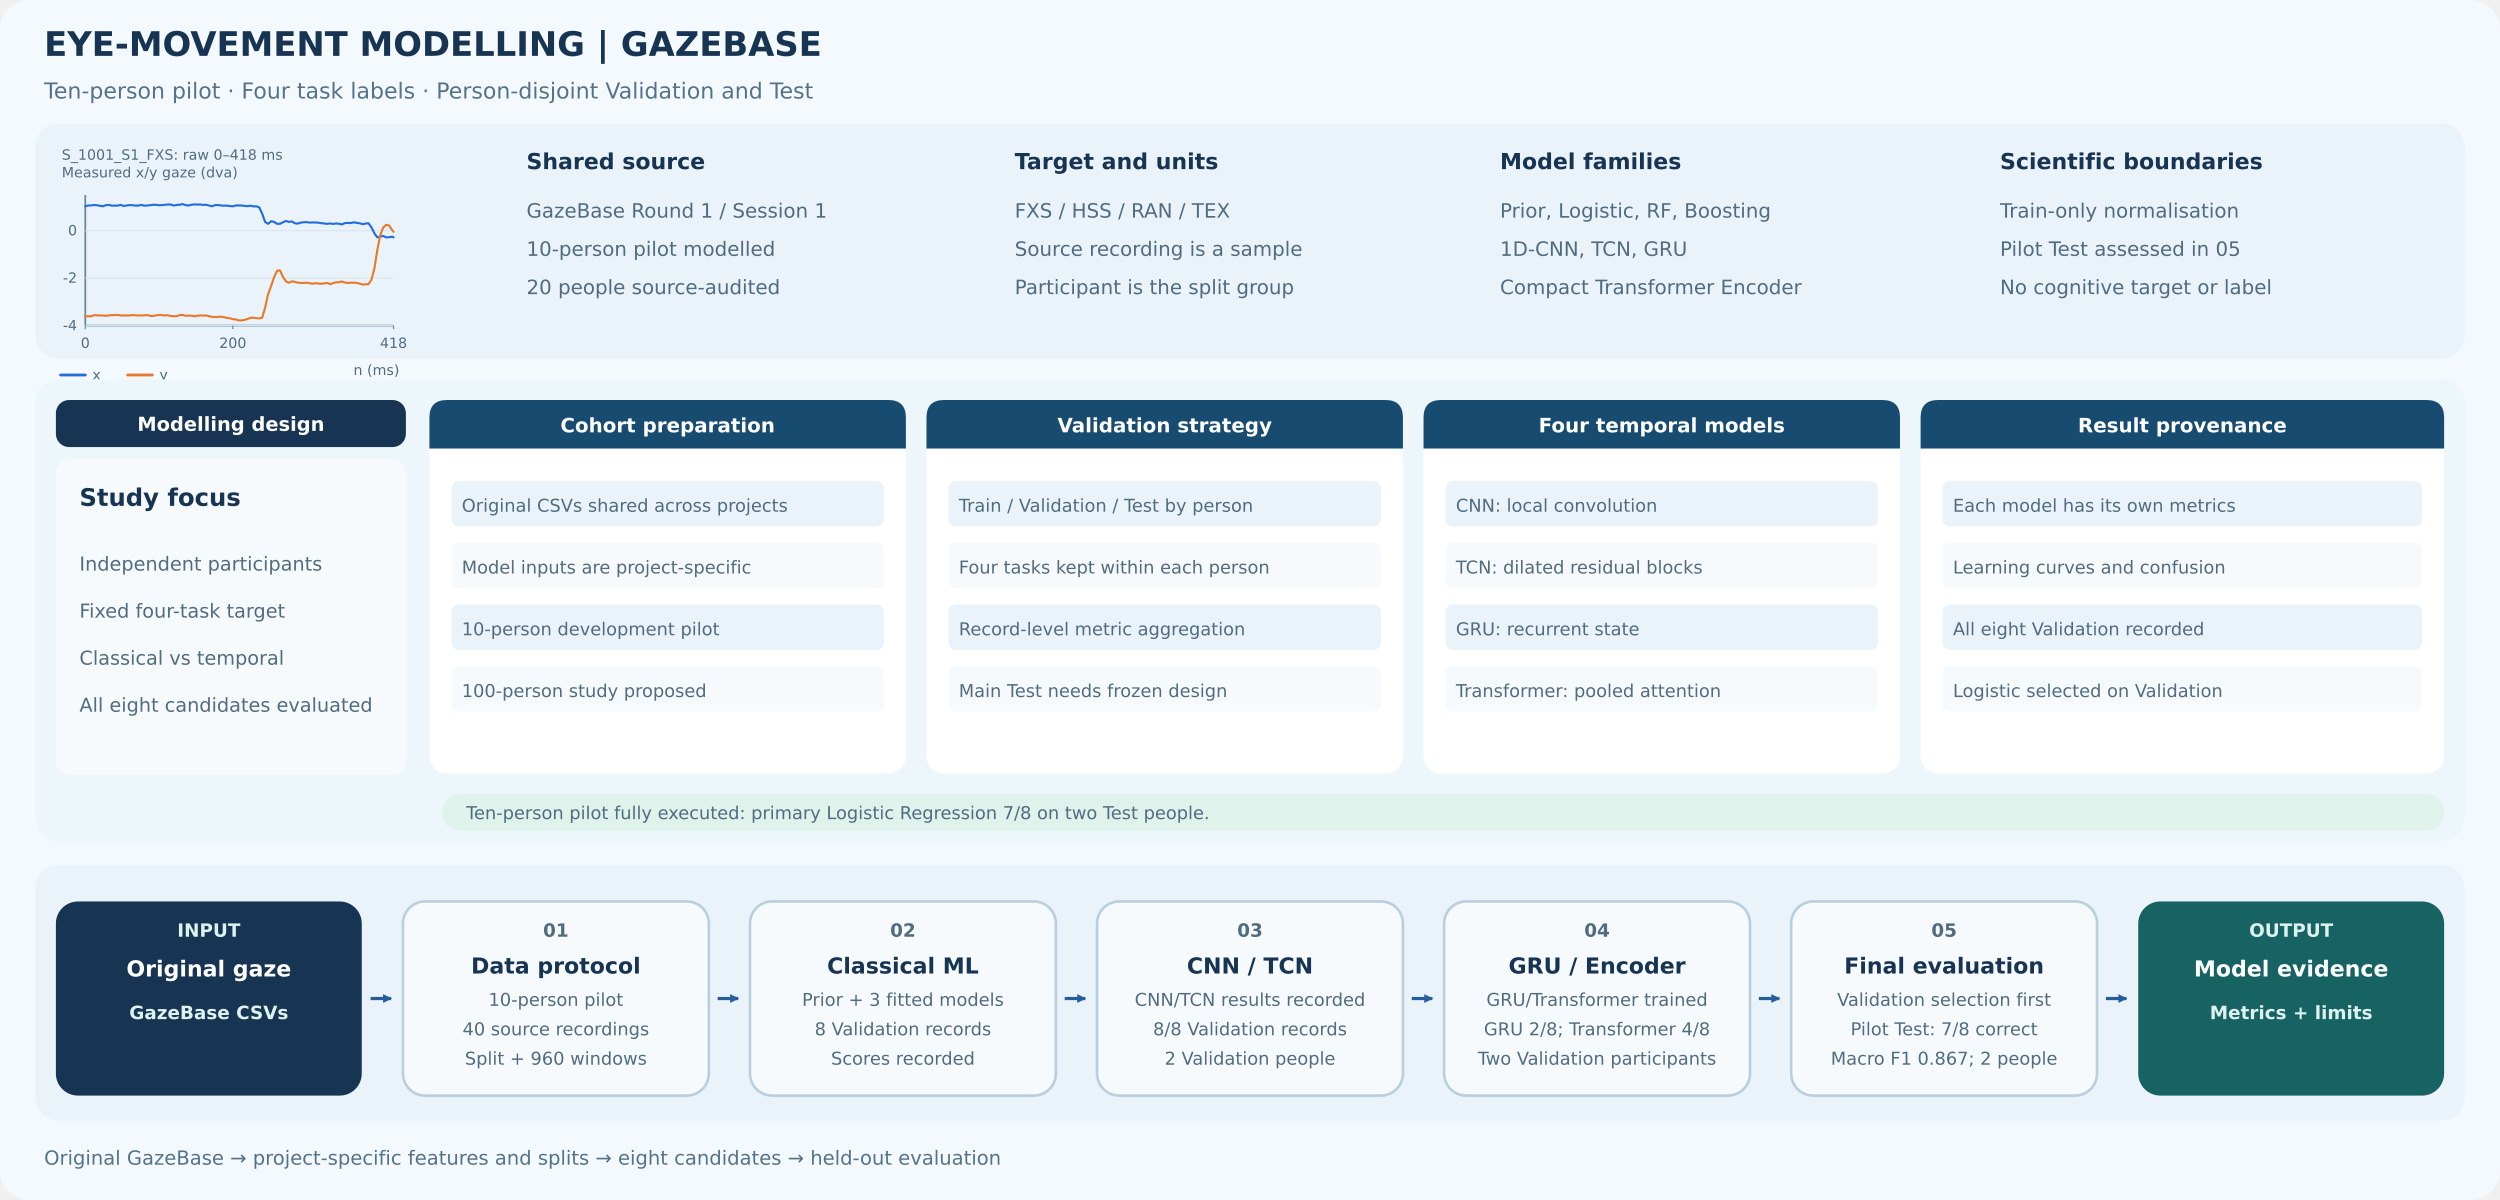
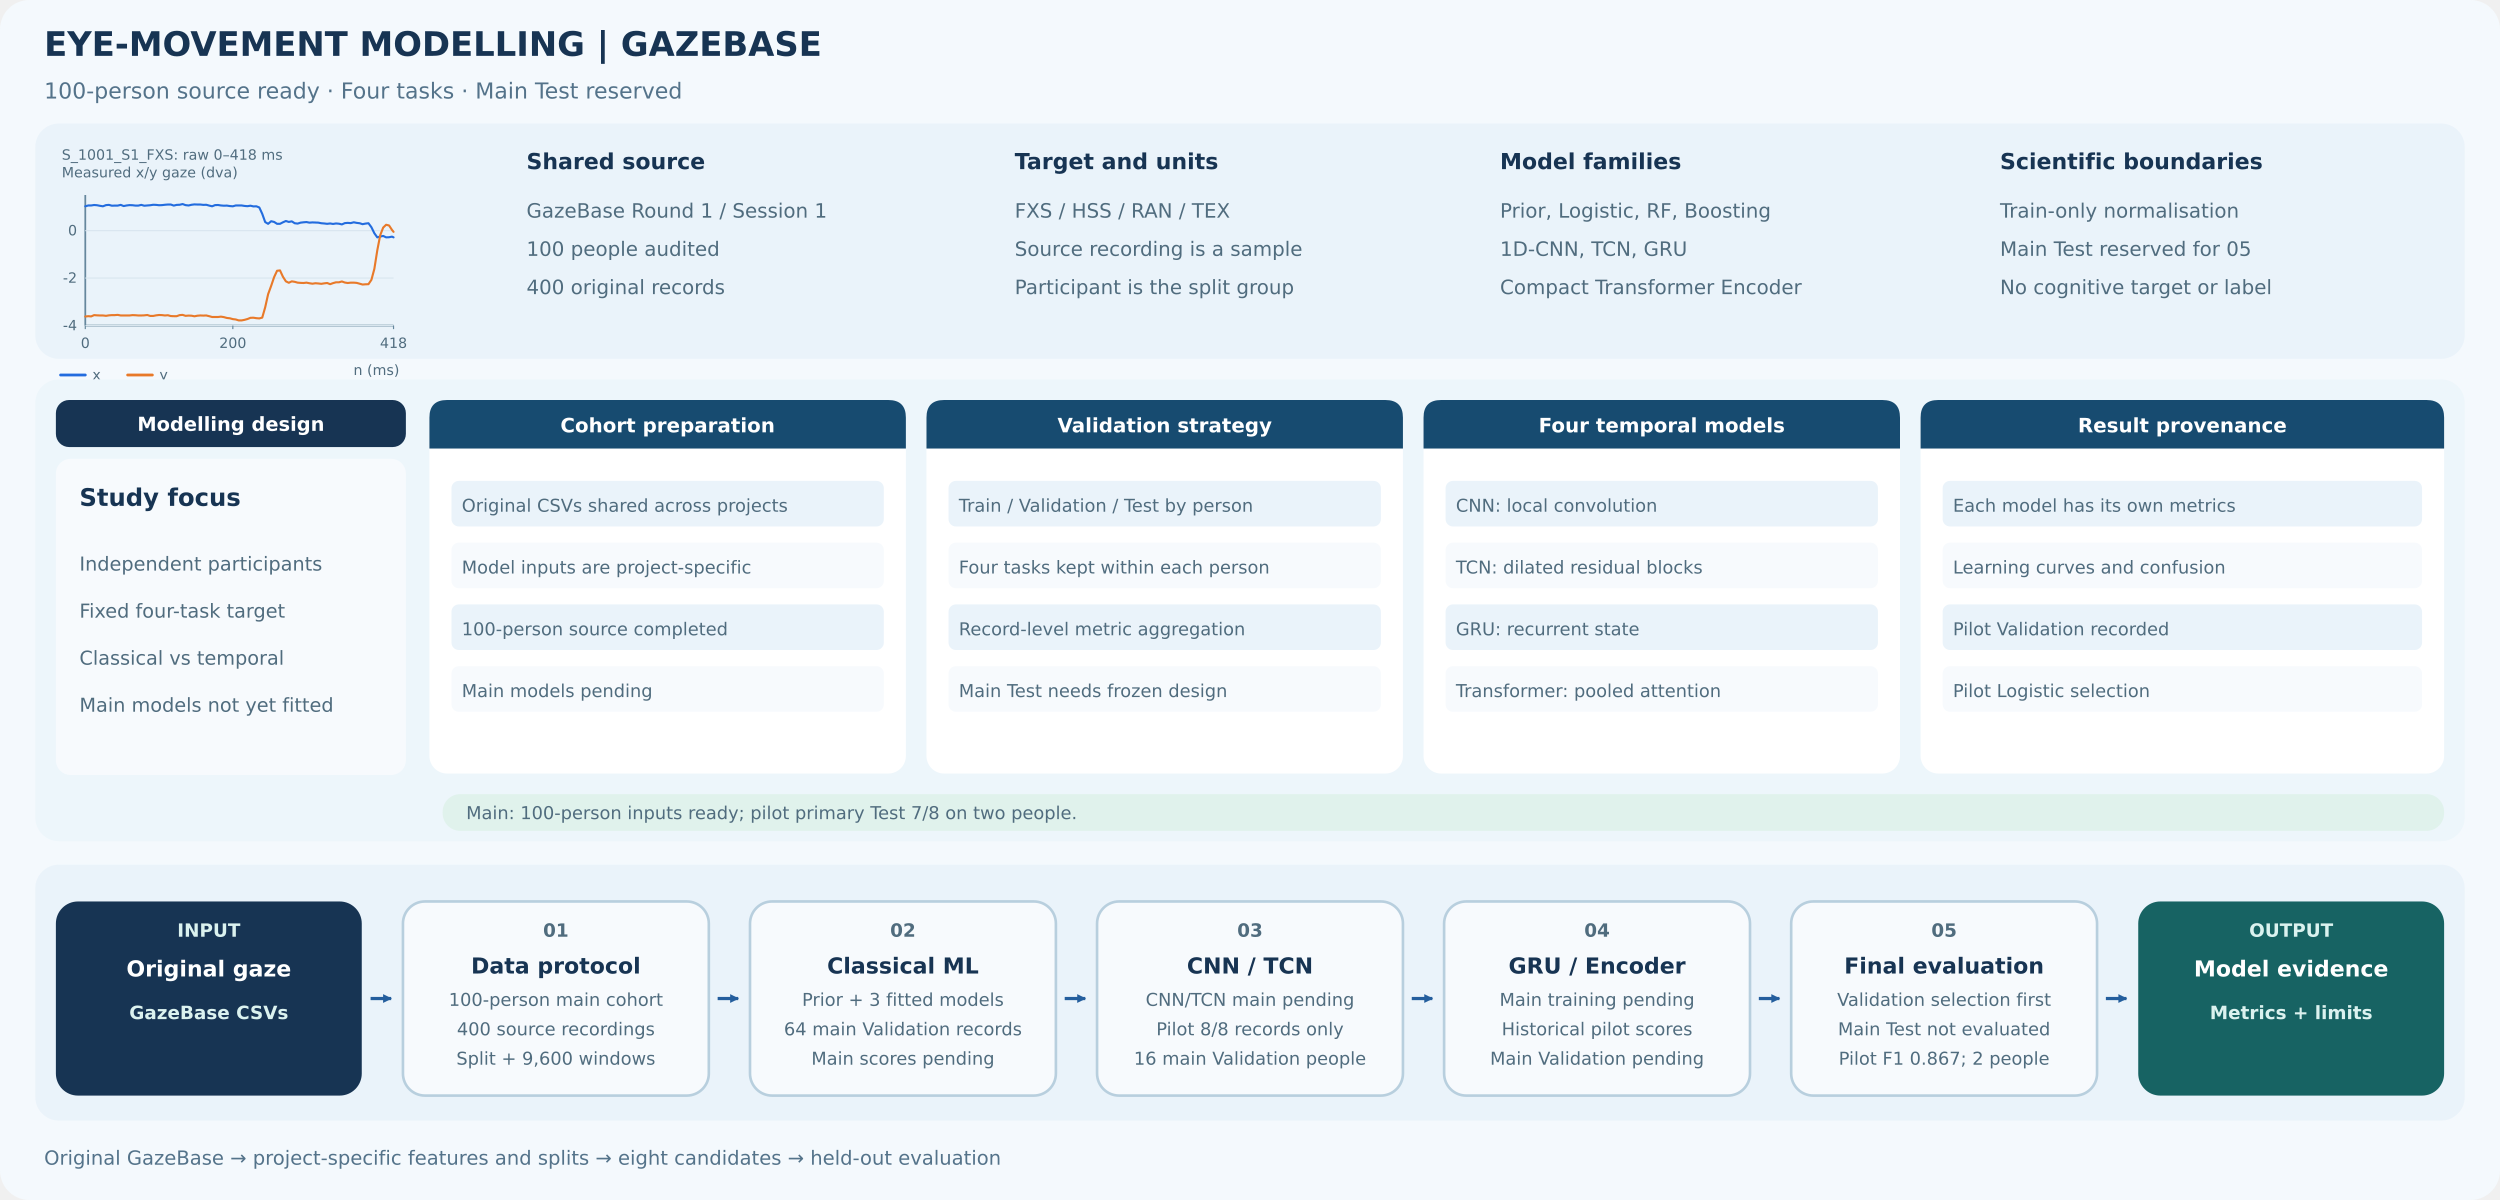
<svg xmlns="http://www.w3.org/2000/svg" width="1700" height="816" viewBox="0 0 1700 816" role="img" aria-labelledby="svg-title svg-desc">
  <defs>
    <style>
.title{font:700 23px DejaVu Sans,Arial,sans-serif;fill:#173453}.subtitle{font:400 15px DejaVu Sans,Arial,sans-serif;fill:#54738A}.sourceheading{font:700 11.5px DejaVu Sans,Arial,sans-serif;fill:#53738A}.sourcebody{font:400 13px DejaVu Sans,Arial,sans-serif;fill:#173453}.ctxhead{font:700 15px DejaVu Sans,Arial,sans-serif;fill:#173453}.ctxbody{font:400 13.5px DejaVu Sans,Arial,sans-serif;fill:#506C7E}.focushead{font:700 16.5px DejaVu Sans,Arial,sans-serif;fill:#173453}.focusbody{font:400 13.1px DejaVu Sans,Arial,sans-serif;fill:#506C7E}.sectionlabel{font:700 13.2px DejaVu Sans,Arial,sans-serif;fill:white}.panelhead{font:700 13.5px DejaVu Sans,Arial,sans-serif;fill:white}.panelbody{font:400 12.1px DejaVu Sans,Arial,sans-serif;fill:#506C7E}.nodeid{font:700 12.5px DejaVu Sans,Arial,sans-serif;fill:#506C7E}.nodetitle{font:700 15px DejaVu Sans,Arial,sans-serif;fill:#173453}.nodedesc{font:400 12.1px DejaVu Sans,Arial,sans-serif;fill:#506C7E}.endnodeid{font:700 12.5px DejaVu Sans,Arial,sans-serif;fill:#DBF2EF}.endnodetitle{font:700 15px DejaVu Sans,Arial,sans-serif;fill:white}.footer{font:400 13.3px DejaVu Sans,Arial,sans-serif;fill:#54738A}.overview-id{font:700 11.3px DejaVu Sans,Arial,sans-serif;fill:#506C7E}.overview-title{font:700 12.9px DejaVu Sans,Arial,sans-serif;fill:#173453}.overview-body{font:400 10.9px DejaVu Sans,Arial,sans-serif;fill:#506C7E}.overview-terminal-id{font:700 11.3px DejaVu Sans,Arial,sans-serif;fill:#DBF2EF}.overview-terminal-title{font:700 12.9px DejaVu Sans,Arial,sans-serif;fill:#FFFFFF}.overview-terminal-body{font:400 10.9px DejaVu Sans,Arial,sans-serif;fill:#DBF2EF}</style>
    <marker id="arr" markerWidth="6" markerHeight="6" refX="5.5" refY="3" orient="auto" markerUnits="userSpaceOnUse">
      <path d="M0 0 L6 3 L0 6 Z" fill="#245E9D" />
    </marker>
  </defs>
  <rect x="0" y="0" width="1700" height="816" rx="20" fill="#F4F9FD" stroke="none" stroke-width="1" />
  <g id="band-0-header">
    <text x="30" y="38" class="title">EYE-MOVEMENT MODELLING | GAZEBASE</text>
-     <text x="30" y="67" class="subtitle">Ten-person pilot · Four task labels · Person-disjoint Validation and Test</text>
+     <text x="30" y="67" class="subtitle">100-person source ready · Four tasks · Main Test reserved</text>
  </g>
  <g id="band-1-context">
    <rect x="24" y="84" width="1652" height="160" rx="16" fill="#EAF3FA" stroke-width="2" />
    <g id="source-record" aria-label="Measured horizontal and vertical gaze excerpt from original GazeBase record S_1001_S1_FXS" transform="translate(-204.4 -153) scale(0.8)">
      <text x="308" y="327" class="panelbody">S_1001_S1_FXS: raw 0–418 ms</text>
      <text x="308" y="342" class="panelbody">Measured x/y gaze (dva)</text>
      <line x1="328" y1="357" x2="328" y2="468" stroke="#66879D" stroke-width="1.5" />
      <line x1="328" y1="468" x2="590" y2="468" stroke="#66879D" stroke-width="1.5" />
      <line x1="328" y1="468" x2="590" y2="468" stroke="#D9E6EF" stroke-width="1" />
      <text x="321" y="472" class="panelbody" text-anchor="end">-4</text>
      <line x1="328" y1="427.6" x2="590" y2="427.6" stroke="#D9E6EF" stroke-width="1" />
      <text x="321" y="431.6" class="panelbody" text-anchor="end">-2</text>
      <line x1="328" y1="387.3" x2="590" y2="387.3" stroke="#D9E6EF" stroke-width="1" />
      <text x="321" y="391.3" class="panelbody" text-anchor="end">0</text>
      <line x1="328" y1="468" x2="328" y2="471" stroke="#66879D" stroke-width="1" />
      <text x="328" y="487" class="panelbody" text-anchor="middle">0</text>
      <line x1="453.4" y1="468" x2="453.4" y2="471" stroke="#66879D" stroke-width="1" />
      <text x="453.4" y="487" class="panelbody" text-anchor="middle">200</text>
      <line x1="590" y1="468" x2="590" y2="471" stroke="#66879D" stroke-width="1" />
      <text x="590" y="487" class="panelbody" text-anchor="middle">418</text>
      <path d="M328.0 366.6 L330.5 365.9 L333.0 365.9 L335.5 365.5 L338.0 365.7 L340.5 366.2 L343.0 366.6 L345.6 365.6 L348.1 365.4 L350.6 366.1 L353.1 366.0 L355.6 366.0 L358.1 365.4 L360.6 366.4 L363.1 365.9 L365.6 365.6 L368.1 365.7 L370.6 366.0 L373.1 366.0 L375.6 365.4 L378.1 366.1 L380.7 365.9 L383.2 365.7 L385.7 365.3 L388.2 365.4 L390.7 365.7 L393.2 365.6 L395.7 365.3 L398.2 365.1 L400.7 365.1 L403.2 366.0 L405.7 365.4 L408.2 365.3 L410.7 364.7 L413.2 365.6 L415.8 365.9 L418.3 365.3 L420.8 365.0 L423.3 365.1 L425.8 365.1 L428.3 365.4 L430.8 365.3 L433.3 366.0 L435.8 366.6 L438.3 365.6 L440.8 365.5 L443.3 365.9 L445.8 366.1 L448.3 366.0 L450.9 366.4 L453.4 366.6 L455.9 365.9 L458.4 365.9 L460.9 365.9 L463.4 366.3 L465.9 366.5 L468.4 366.1 L470.9 366.7 L473.4 366.6 L475.9 367.6 L478.4 373.0 L480.9 380.0 L483.4 381.5 L486.0 379.3 L488.5 379.9 L491.0 381.5 L493.5 381.5 L496.0 380.2 L498.5 379.1 L501.0 379.9 L503.5 379.4 L506.0 381.0 L508.5 381.3 L511.0 380.5 L513.5 380.2 L516.0 380.0 L518.5 380.5 L521.1 380.3 L523.6 380.4 L526.1 380.5 L528.6 381.0 L531.1 381.2 L533.6 381.5 L536.1 381.2 L538.6 381.6 L541.1 381.2 L543.6 381.4 L546.1 382.0 L548.6 380.9 L551.1 380.7 L553.6 380.9 L556.2 380.2 L558.7 380.7 L561.2 381.0 L563.7 381.8 L566.2 381.3 L568.7 381.0 L571.2 384.4 L573.7 389.5 L576.2 393.0 L578.7 392.3 L581.2 391.8 L583.7 393.0 L586.2 392.9 L588.7 392.4 L590.0 393.0" fill="none" stroke="#236CDE" stroke-width="1.8" stroke-linecap="round" stroke-linejoin="round" />
      <path d="M328.0 460.3 L330.5 460.0 L333.0 460.2 L335.5 459.1 L338.0 459.3 L340.5 459.4 L343.0 459.4 L345.6 459.7 L348.1 459.3 L350.6 459.1 L353.1 459.1 L355.6 458.9 L358.1 459.4 L360.6 459.4 L363.1 459.4 L365.6 459.4 L368.1 459.1 L370.6 459.2 L373.1 459.4 L375.6 459.4 L378.1 459.3 L380.7 459.0 L383.2 459.8 L385.7 459.8 L388.2 459.3 L390.7 459.0 L393.2 459.1 L395.7 459.4 L398.2 459.2 L400.7 459.9 L403.2 460.0 L405.7 460.0 L408.2 459.1 L410.7 458.9 L413.2 459.7 L415.8 459.5 L418.3 459.6 L420.8 460.1 L423.3 459.6 L425.8 459.4 L428.3 459.5 L430.8 459.4 L433.3 460.0 L435.8 460.7 L438.3 460.7 L440.8 460.7 L443.3 460.4 L445.8 460.8 L448.3 461.5 L450.9 461.8 L453.4 462.5 L455.9 462.8 L458.4 463.6 L460.9 463.6 L463.4 463.1 L465.9 462.4 L468.4 461.4 L470.9 461.3 L473.4 461.7 L475.9 461.9 L478.4 461.2 L480.9 452.5 L483.4 441.3 L486.0 434.2 L488.5 426.8 L491.0 421.4 L493.5 421.1 L496.0 426.5 L498.5 430.4 L501.0 431.6 L503.5 430.4 L506.0 430.8 L508.5 431.5 L511.0 431.7 L513.5 431.8 L516.0 431.5 L518.5 432.0 L521.1 432.4 L523.6 432.0 L526.1 432.2 L528.6 432.5 L531.1 432.1 L533.6 431.8 L536.1 432.8 L538.6 431.9 L541.1 431.2 L543.6 431.2 L546.1 430.5 L548.6 431.4 L551.1 431.8 L553.6 431.5 L556.2 431.5 L558.7 431.7 L561.2 432.4 L563.7 433.1 L566.2 432.9 L568.7 432.8 L571.2 429.1 L573.7 419.8 L576.2 404.0 L578.7 391.1 L581.2 384.7 L583.7 382.3 L586.2 382.9 L588.7 386.7 L590.0 388.3" fill="none" stroke="#E87929" stroke-width="1.8" stroke-linecap="round" stroke-linejoin="round" />
      <path d="M307 510 L328 510" fill="none" stroke="#236CDE" stroke-width="2.4" stroke-linecap="round" stroke-linejoin="round" />
      <text x="334" y="514" class="panelbody">x</text>
      <path d="M364 510 L385 510" fill="none" stroke="#E87929" stroke-width="2.4" stroke-linecap="round" stroke-linejoin="round" />
      <text x="391" y="514" class="panelbody">y</text>
      <text x="595" y="510" class="panelbody" text-anchor="end">n (ms)</text>
    </g>
    <g id="context-1">
      <text x="358" y="115" class="ctxhead">Shared source</text>
      <text x="358" y="148" class="ctxbody">GazeBase Round 1 / Session 1</text>
-       <text x="358" y="174" class="ctxbody">10-person pilot modelled</text>
-       <text x="358" y="200" class="ctxbody">20 people source-audited</text>
+       <text x="358" y="174" class="ctxbody">100 people audited</text>
+       <text x="358" y="200" class="ctxbody">400 original records</text>
    </g>
    <g id="context-2">
      <text x="690" y="115" class="ctxhead">Target and units</text>
      <text x="690" y="148" class="ctxbody">FXS / HSS / RAN / TEX</text>
      <text x="690" y="174" class="ctxbody">Source recording is a sample</text>
      <text x="690" y="200" class="ctxbody">Participant is the split group</text>
    </g>
    <g id="context-3">
      <text x="1020" y="115" class="ctxhead">Model families</text>
      <text x="1020" y="148" class="ctxbody">Prior, Logistic, RF, Boosting</text>
      <text x="1020" y="174" class="ctxbody">1D-CNN, TCN, GRU</text>
      <text x="1020" y="200" class="ctxbody">Compact Transformer Encoder</text>
    </g>
    <g id="context-4">
      <text x="1360" y="115" class="ctxhead">Scientific boundaries</text>
      <text x="1360" y="148" class="ctxbody">Train-only normalisation</text>
-       <text x="1360" y="174" class="ctxbody">Pilot Test assessed in 05</text>
+       <text x="1360" y="174" class="ctxbody">Main Test reserved for 05</text>
      <text x="1360" y="200" class="ctxbody">No cognitive target or label</text>
    </g>
  </g>
  <g id="band-2-analysis">
    <rect x="24" y="258" width="1652" height="314" rx="16" fill="#EDF6FB" stroke-width="1.5" />
    <g id="focus">
      <rect x="38" y="272" width="238" height="32" rx="9" fill="#173453" stroke-width="1.5" />
      <text x="157" y="293" class="sectionlabel" text-anchor="middle">Modelling design</text>
      <rect x="38" y="312" width="238" height="215" rx="10" fill="#F7FAFD" stroke-width="1.5" />
      <text x="54" y="344" class="focushead">Study focus</text>
      <text x="54" y="388" class="focusbody">Independent participants</text>
      <text x="54" y="420" class="focusbody">Fixed four-task target</text>
      <text x="54" y="452" class="focusbody">Classical vs temporal</text>
-       <text x="54" y="484" class="focusbody">All eight candidates evaluated</text>
+       <text x="54" y="484" class="focusbody">Main models not yet fitted</text>
    </g>
    <g id="panels">
      <g id="panel-1">
        <rect x="292" y="272" width="324" height="254" rx="12" fill="#FFFFFF" stroke-width="1.5" />
        <path d="M304 272 H604 Q616 272 616 284 V305 H292 V284 Q292 272 304 272Z" fill="#174B70" />
        <text x="454" y="294" class="panelhead" text-anchor="middle">Cohort preparation</text>
        <g id="scientific-panel-1">
          <rect x="307" y="327" width="294" height="31" rx="5" fill="#EAF3FA" stroke-width="0" />
          <text x="314" y="348" class="panelbody">Original CSVs shared across projects</text>
          <rect x="307" y="369" width="294" height="31" rx="5" fill="#F7FAFD" stroke-width="0" />
          <text x="314" y="390" class="panelbody">Model inputs are project-specific</text>
          <rect x="307" y="411" width="294" height="31" rx="5" fill="#EAF3FA" stroke-width="0" />
-           <text x="314" y="432" class="panelbody">10-person development pilot</text>
+           <text x="314" y="432" class="panelbody">100-person source completed</text>
          <rect x="307" y="453" width="294" height="31" rx="5" fill="#F7FAFD" stroke-width="0" />
-           <text x="314" y="474" class="panelbody">100-person study proposed</text>
+           <text x="314" y="474" class="panelbody">Main models pending</text>
        </g>
      </g>
      <g id="panel-2">
        <rect x="630" y="272" width="324" height="254" rx="12" fill="#FFFFFF" stroke-width="1.5" />
        <path d="M642 272 H942 Q954 272 954 284 V305 H630 V284 Q630 272 642 272Z" fill="#174B70" />
        <text x="792" y="294" class="panelhead" text-anchor="middle">Validation strategy</text>
        <g id="scientific-panel-2">
          <rect x="645" y="327" width="294" height="31" rx="5" fill="#EAF3FA" stroke-width="0" />
          <text x="652" y="348" class="panelbody">Train / Validation / Test by person</text>
          <rect x="645" y="369" width="294" height="31" rx="5" fill="#F7FAFD" stroke-width="0" />
          <text x="652" y="390" class="panelbody">Four tasks kept within each person</text>
          <rect x="645" y="411" width="294" height="31" rx="5" fill="#EAF3FA" stroke-width="0" />
          <text x="652" y="432" class="panelbody">Record-level metric aggregation</text>
          <rect x="645" y="453" width="294" height="31" rx="5" fill="#F7FAFD" stroke-width="0" />
          <text x="652" y="474" class="panelbody">Main Test needs frozen design</text>
        </g>
      </g>
      <g id="panel-3">
        <rect x="968" y="272" width="324" height="254" rx="12" fill="#FFFFFF" stroke-width="1.5" />
        <path d="M980 272 H1280 Q1292 272 1292 284 V305 H968 V284 Q968 272 980 272Z" fill="#174B70" />
        <text x="1130" y="294" class="panelhead" text-anchor="middle">Four temporal models</text>
        <g id="scientific-panel-3">
          <rect x="983" y="327" width="294" height="31" rx="5" fill="#EAF3FA" stroke-width="0" />
          <text x="990" y="348" class="panelbody">CNN: local convolution</text>
          <rect x="983" y="369" width="294" height="31" rx="5" fill="#F7FAFD" stroke-width="0" />
          <text x="990" y="390" class="panelbody">TCN: dilated residual blocks</text>
          <rect x="983" y="411" width="294" height="31" rx="5" fill="#EAF3FA" stroke-width="0" />
          <text x="990" y="432" class="panelbody">GRU: recurrent state</text>
          <rect x="983" y="453" width="294" height="31" rx="5" fill="#F7FAFD" stroke-width="0" />
          <text x="990" y="474" class="panelbody">Transformer: pooled attention</text>
        </g>
      </g>
      <g id="panel-4">
        <rect x="1306" y="272" width="356" height="254" rx="12" fill="#FFFFFF" stroke-width="1.5" />
        <path d="M1318 272 H1650 Q1662 272 1662 284 V305 H1306 V284 Q1306 272 1318 272Z" fill="#174B70" />
        <text x="1484" y="294" class="panelhead" text-anchor="middle">Result provenance</text>
        <g id="scientific-panel-4">
          <rect x="1321" y="327" width="326" height="31" rx="5" fill="#EAF3FA" stroke-width="0" />
          <text x="1328" y="348" class="panelbody">Each model has its own metrics</text>
          <rect x="1321" y="369" width="326" height="31" rx="5" fill="#F7FAFD" stroke-width="0" />
          <text x="1328" y="390" class="panelbody">Learning curves and confusion</text>
          <rect x="1321" y="411" width="326" height="31" rx="5" fill="#EAF3FA" stroke-width="0" />
-           <text x="1328" y="432" class="panelbody">All eight Validation recorded</text>
+           <text x="1328" y="432" class="panelbody">Pilot Validation recorded</text>
          <rect x="1321" y="453" width="326" height="31" rx="5" fill="#F7FAFD" stroke-width="0" />
-           <text x="1328" y="474" class="panelbody">Logistic selected on Validation</text>
+           <text x="1328" y="474" class="panelbody">Pilot Logistic selection</text>
        </g>
      </g>
    </g>
    <g id="scientific-note">
      <rect x="301" y="540" width="1361" height="25" rx="12" fill="#E0F2EC" stroke-width="1.5" />
-       <text x="317" y="557" class="panelbody">Ten-person pilot fully executed: primary Logistic Regression 7/8 on two Test people.</text>
+       <text x="317" y="557" class="panelbody">Main: 100-person inputs ready; pilot primary Test 7/8 on two people.</text>
    </g>
  </g>
  <g id="band-3-workflow">
    <rect x="24" y="588" width="1652" height="174" rx="16" fill="#EAF3FA" stroke-width="2" />
    <g id="nodes">
      <g id="node-0">
        <rect x="38" y="613" width="208" height="132" rx="15" fill="#173453" stroke-width="1.8" />
        <text x="142" y="637" class="endnodeid" text-anchor="middle">INPUT</text>
        <text x="142" y="664" class="endnodetitle" text-anchor="middle">Original gaze</text>
        <text x="142" y="693" class="endnodeid" text-anchor="middle">GazeBase CSVs</text>
      </g>
      <g id="node-1">
        <rect x="274" y="613" width="208" height="132" rx="15" fill="#F7FAFD" stroke="#B8CFDE" stroke-width="1.8" />
        <text x="378" y="637" class="nodeid" text-anchor="middle">01</text>
        <text x="378" y="662" class="nodetitle" text-anchor="middle">Data protocol</text>
-         <text x="378" y="684" class="nodedesc" text-anchor="middle">10-person pilot</text>
-         <text x="378" y="704" class="nodedesc" text-anchor="middle">40 source recordings</text>
-         <text x="378" y="724" class="nodedesc" text-anchor="middle">Split + 960 windows</text>
+         <text x="378" y="684" class="nodedesc" text-anchor="middle">100-person main cohort</text>
+         <text x="378" y="704" class="nodedesc" text-anchor="middle">400 source recordings</text>
+         <text x="378" y="724" class="nodedesc" text-anchor="middle">Split + 9,600 windows</text>
      </g>
      <g id="node-2">
        <rect x="510" y="613" width="208" height="132" rx="15" fill="#F7FAFD" stroke="#B8CFDE" stroke-width="1.8" />
        <text x="614" y="637" class="nodeid" text-anchor="middle">02</text>
        <text x="614" y="662" class="nodetitle" text-anchor="middle">Classical ML</text>
        <text x="614" y="684" class="nodedesc" text-anchor="middle">Prior + 3 fitted models</text>
-         <text x="614" y="704" class="nodedesc" text-anchor="middle">8 Validation records</text>
-         <text x="614" y="724" class="nodedesc" text-anchor="middle">Scores recorded</text>
+         <text x="614" y="704" class="nodedesc" text-anchor="middle">64 main Validation records</text>
+         <text x="614" y="724" class="nodedesc" text-anchor="middle">Main scores pending</text>
      </g>
      <g id="node-3">
        <rect x="746" y="613" width="208" height="132" rx="15" fill="#F7FAFD" stroke="#B8CFDE" stroke-width="1.8" />
        <text x="850" y="637" class="nodeid" text-anchor="middle">03</text>
        <text x="850" y="662" class="nodetitle" text-anchor="middle">CNN / TCN</text>
-         <text x="850" y="684" class="nodedesc" text-anchor="middle">CNN/TCN results recorded</text>
-         <text x="850" y="704" class="nodedesc" text-anchor="middle">8/8 Validation records</text>
-         <text x="850" y="724" class="nodedesc" text-anchor="middle">2 Validation people</text>
+         <text x="850" y="684" class="nodedesc" text-anchor="middle">CNN/TCN main pending</text>
+         <text x="850" y="704" class="nodedesc" text-anchor="middle">Pilot 8/8 records only</text>
+         <text x="850" y="724" class="nodedesc" text-anchor="middle">16 main Validation people</text>
      </g>
      <g id="node-4">
        <rect x="982" y="613" width="208" height="132" rx="15" fill="#F7FAFD" stroke="#B8CFDE" stroke-width="1.8" />
        <text x="1086" y="637" class="nodeid" text-anchor="middle">04</text>
        <text x="1086" y="662" class="nodetitle" text-anchor="middle">GRU / Encoder</text>
-         <text x="1086" y="684" class="nodedesc" text-anchor="middle">GRU/Transformer trained</text>
-         <text x="1086" y="704" class="nodedesc" text-anchor="middle">GRU 2/8; Transformer 4/8</text>
-         <text x="1086" y="724" class="nodedesc" text-anchor="middle">Two Validation participants</text>
+         <text x="1086" y="684" class="nodedesc" text-anchor="middle">Main training pending</text>
+         <text x="1086" y="704" class="nodedesc" text-anchor="middle">Historical pilot scores</text>
+         <text x="1086" y="724" class="nodedesc" text-anchor="middle">Main Validation pending</text>
      </g>
      <g id="node-5">
        <rect x="1218" y="613" width="208" height="132" rx="15" fill="#F7FAFD" stroke="#B8CFDE" stroke-width="1.8" />
        <text x="1322" y="637" class="nodeid" text-anchor="middle">05</text>
        <text x="1322" y="662" class="nodetitle" text-anchor="middle">Final evaluation</text>
        <text x="1322" y="684" class="nodedesc" text-anchor="middle">Validation selection first</text>
-         <text x="1322" y="704" class="nodedesc" text-anchor="middle">Pilot Test: 7/8 correct</text>
-         <text x="1322" y="724" class="nodedesc" text-anchor="middle">Macro F1 0.867; 2 people</text>
+         <text x="1322" y="704" class="nodedesc" text-anchor="middle">Main Test not evaluated</text>
+         <text x="1322" y="724" class="nodedesc" text-anchor="middle">Pilot F1 0.867; 2 people</text>
      </g>
      <g id="node-6">
        <rect x="1454" y="613" width="208" height="132" rx="15" fill="#176363" stroke-width="1.8" />
        <text x="1558" y="637" class="endnodeid" text-anchor="middle">OUTPUT</text>
        <text x="1558" y="664" class="endnodetitle" text-anchor="middle">Model evidence</text>
        <text x="1558" y="693" class="endnodeid" text-anchor="middle">Metrics + limits</text>
      </g>
    </g>
    <g id="connectors">
      <line x1="252" y1="679" x2="266" y2="679" stroke="#245E9D" stroke-width="2.2" marker-end="url(#arr)" />
      <line x1="488" y1="679" x2="502" y2="679" stroke="#245E9D" stroke-width="2.2" marker-end="url(#arr)" />
      <line x1="724" y1="679" x2="738" y2="679" stroke="#245E9D" stroke-width="2.2" marker-end="url(#arr)" />
      <line x1="960" y1="679" x2="974" y2="679" stroke="#245E9D" stroke-width="2.2" marker-end="url(#arr)" />
      <line x1="1196" y1="679" x2="1210" y2="679" stroke="#245E9D" stroke-width="2.2" marker-end="url(#arr)" />
      <line x1="1432" y1="679" x2="1446" y2="679" stroke="#245E9D" stroke-width="2.2" marker-end="url(#arr)" />
    </g>
  </g>
  <g id="band-4-summary">
    <text x="30" y="792" class="footer">Original GazeBase → project-specific features and splits → eight candidates → held-out evaluation</text>
  </g>
</svg>
